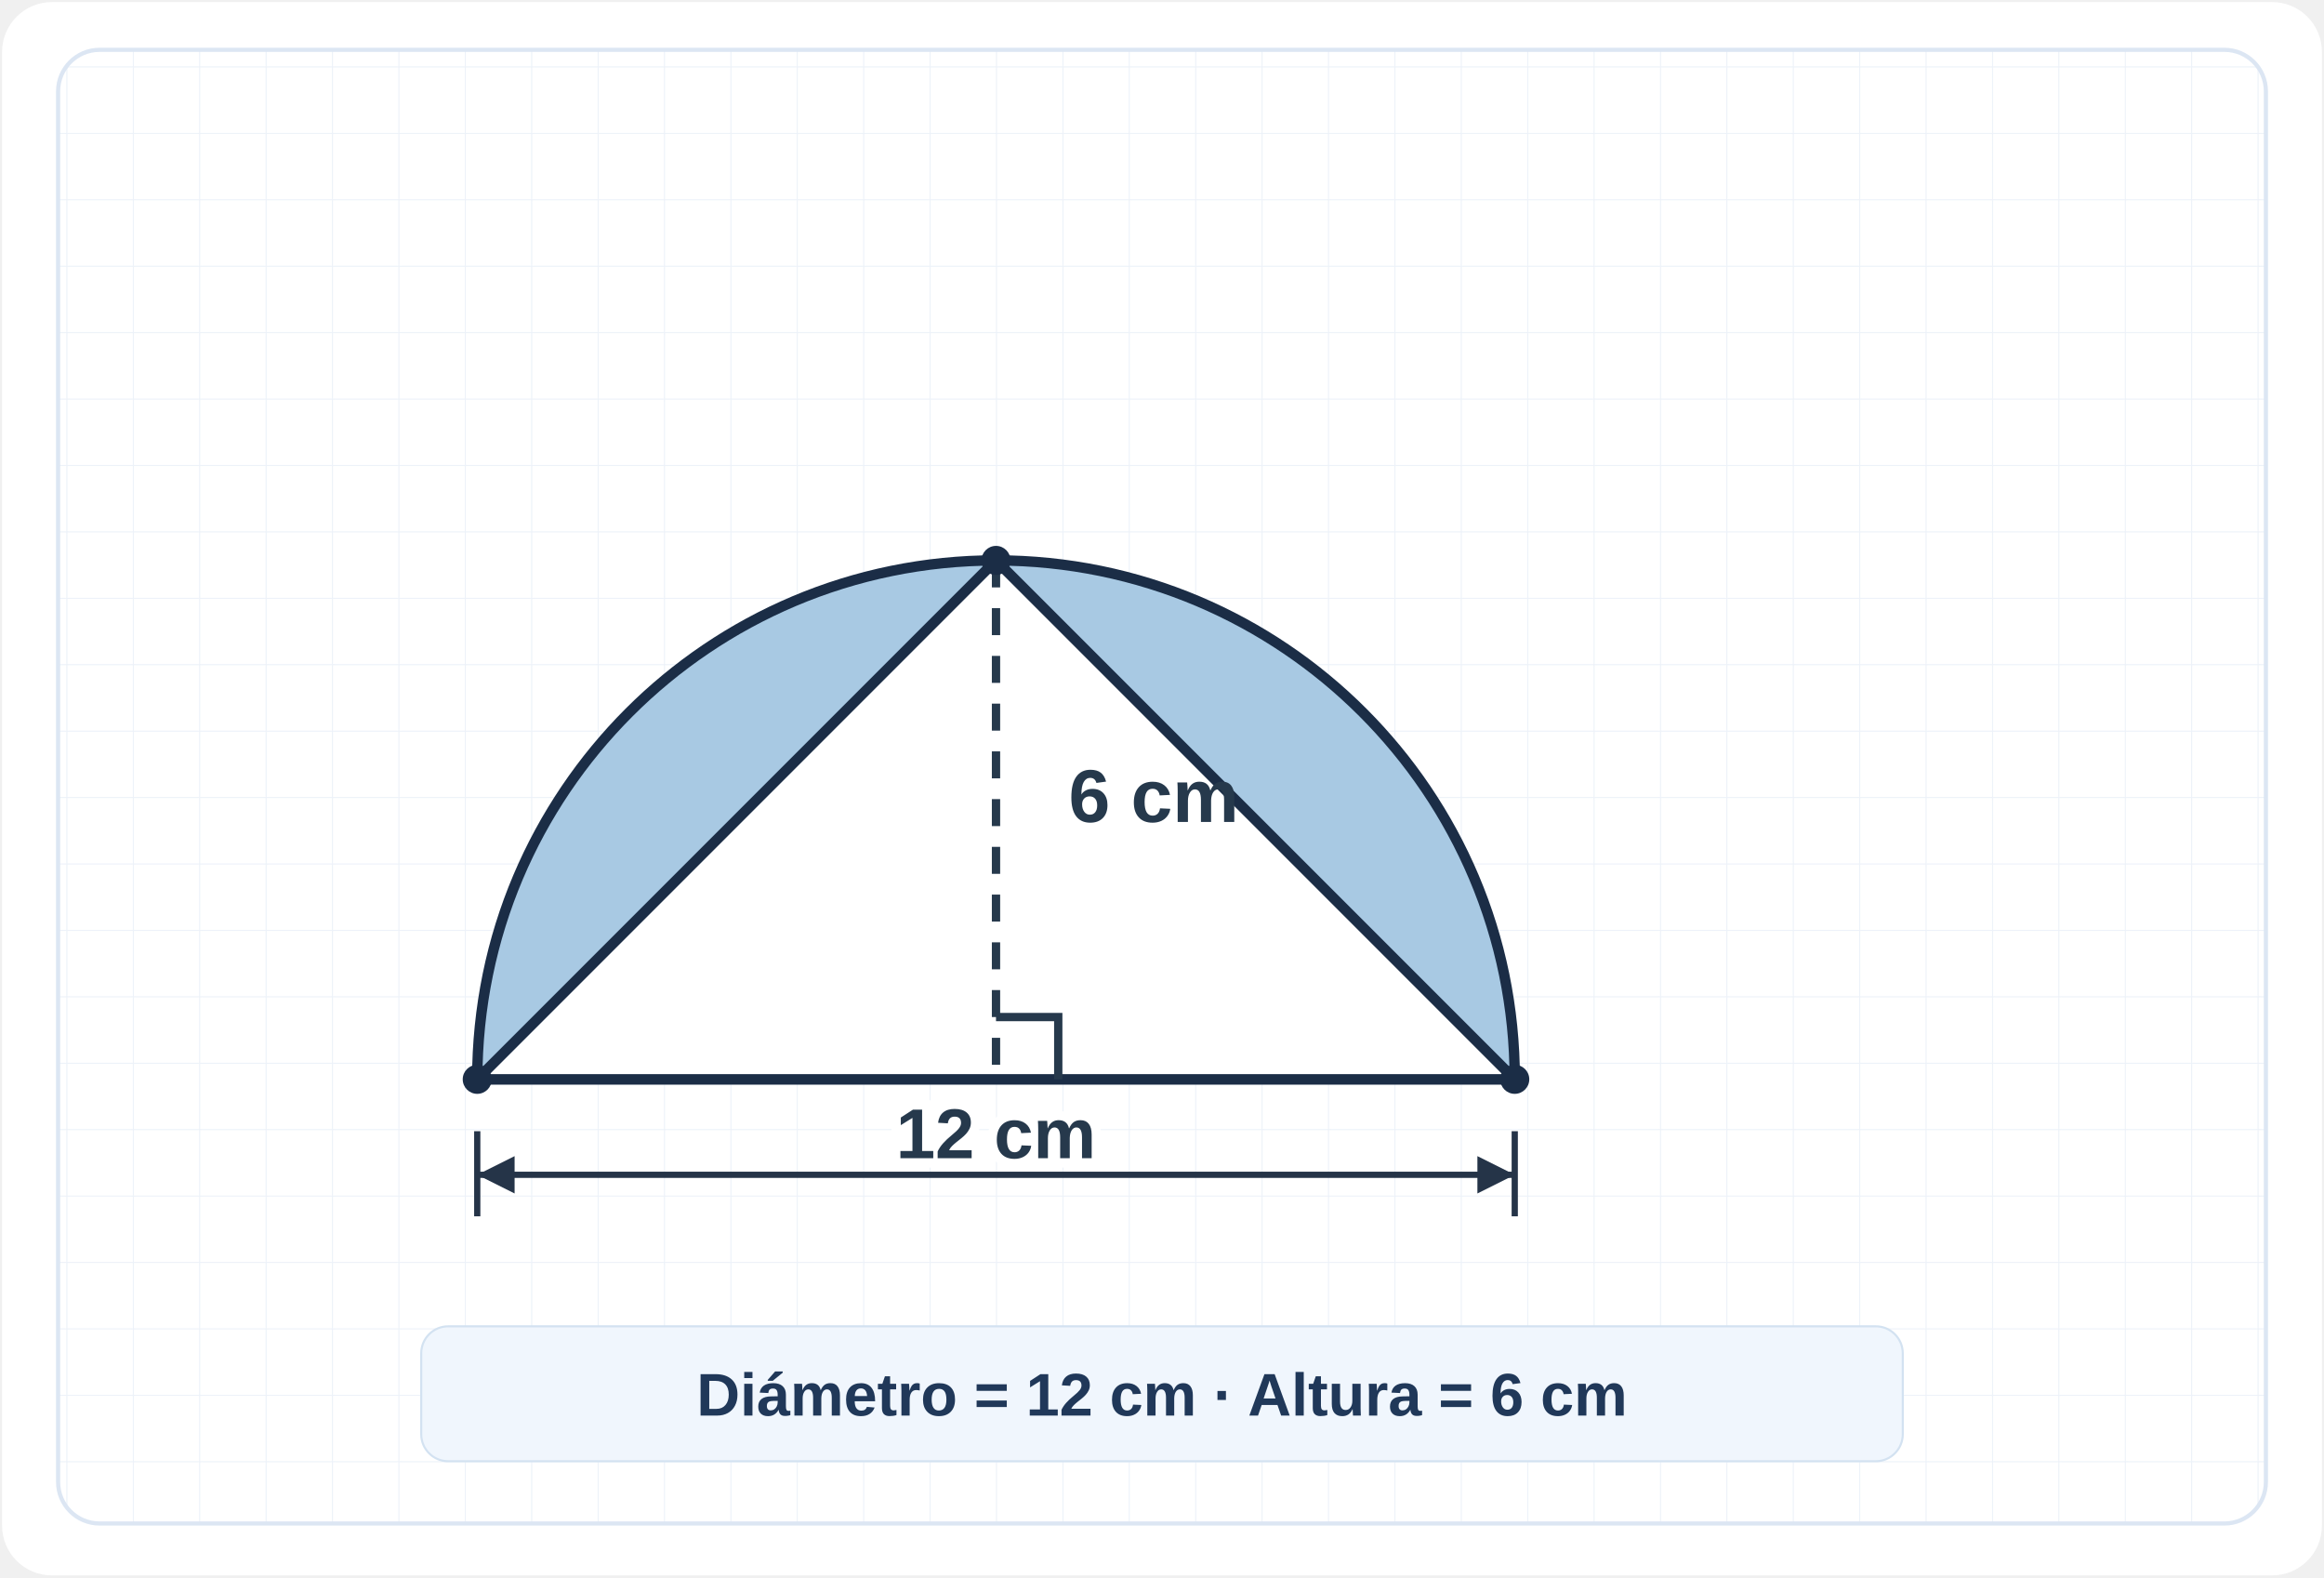
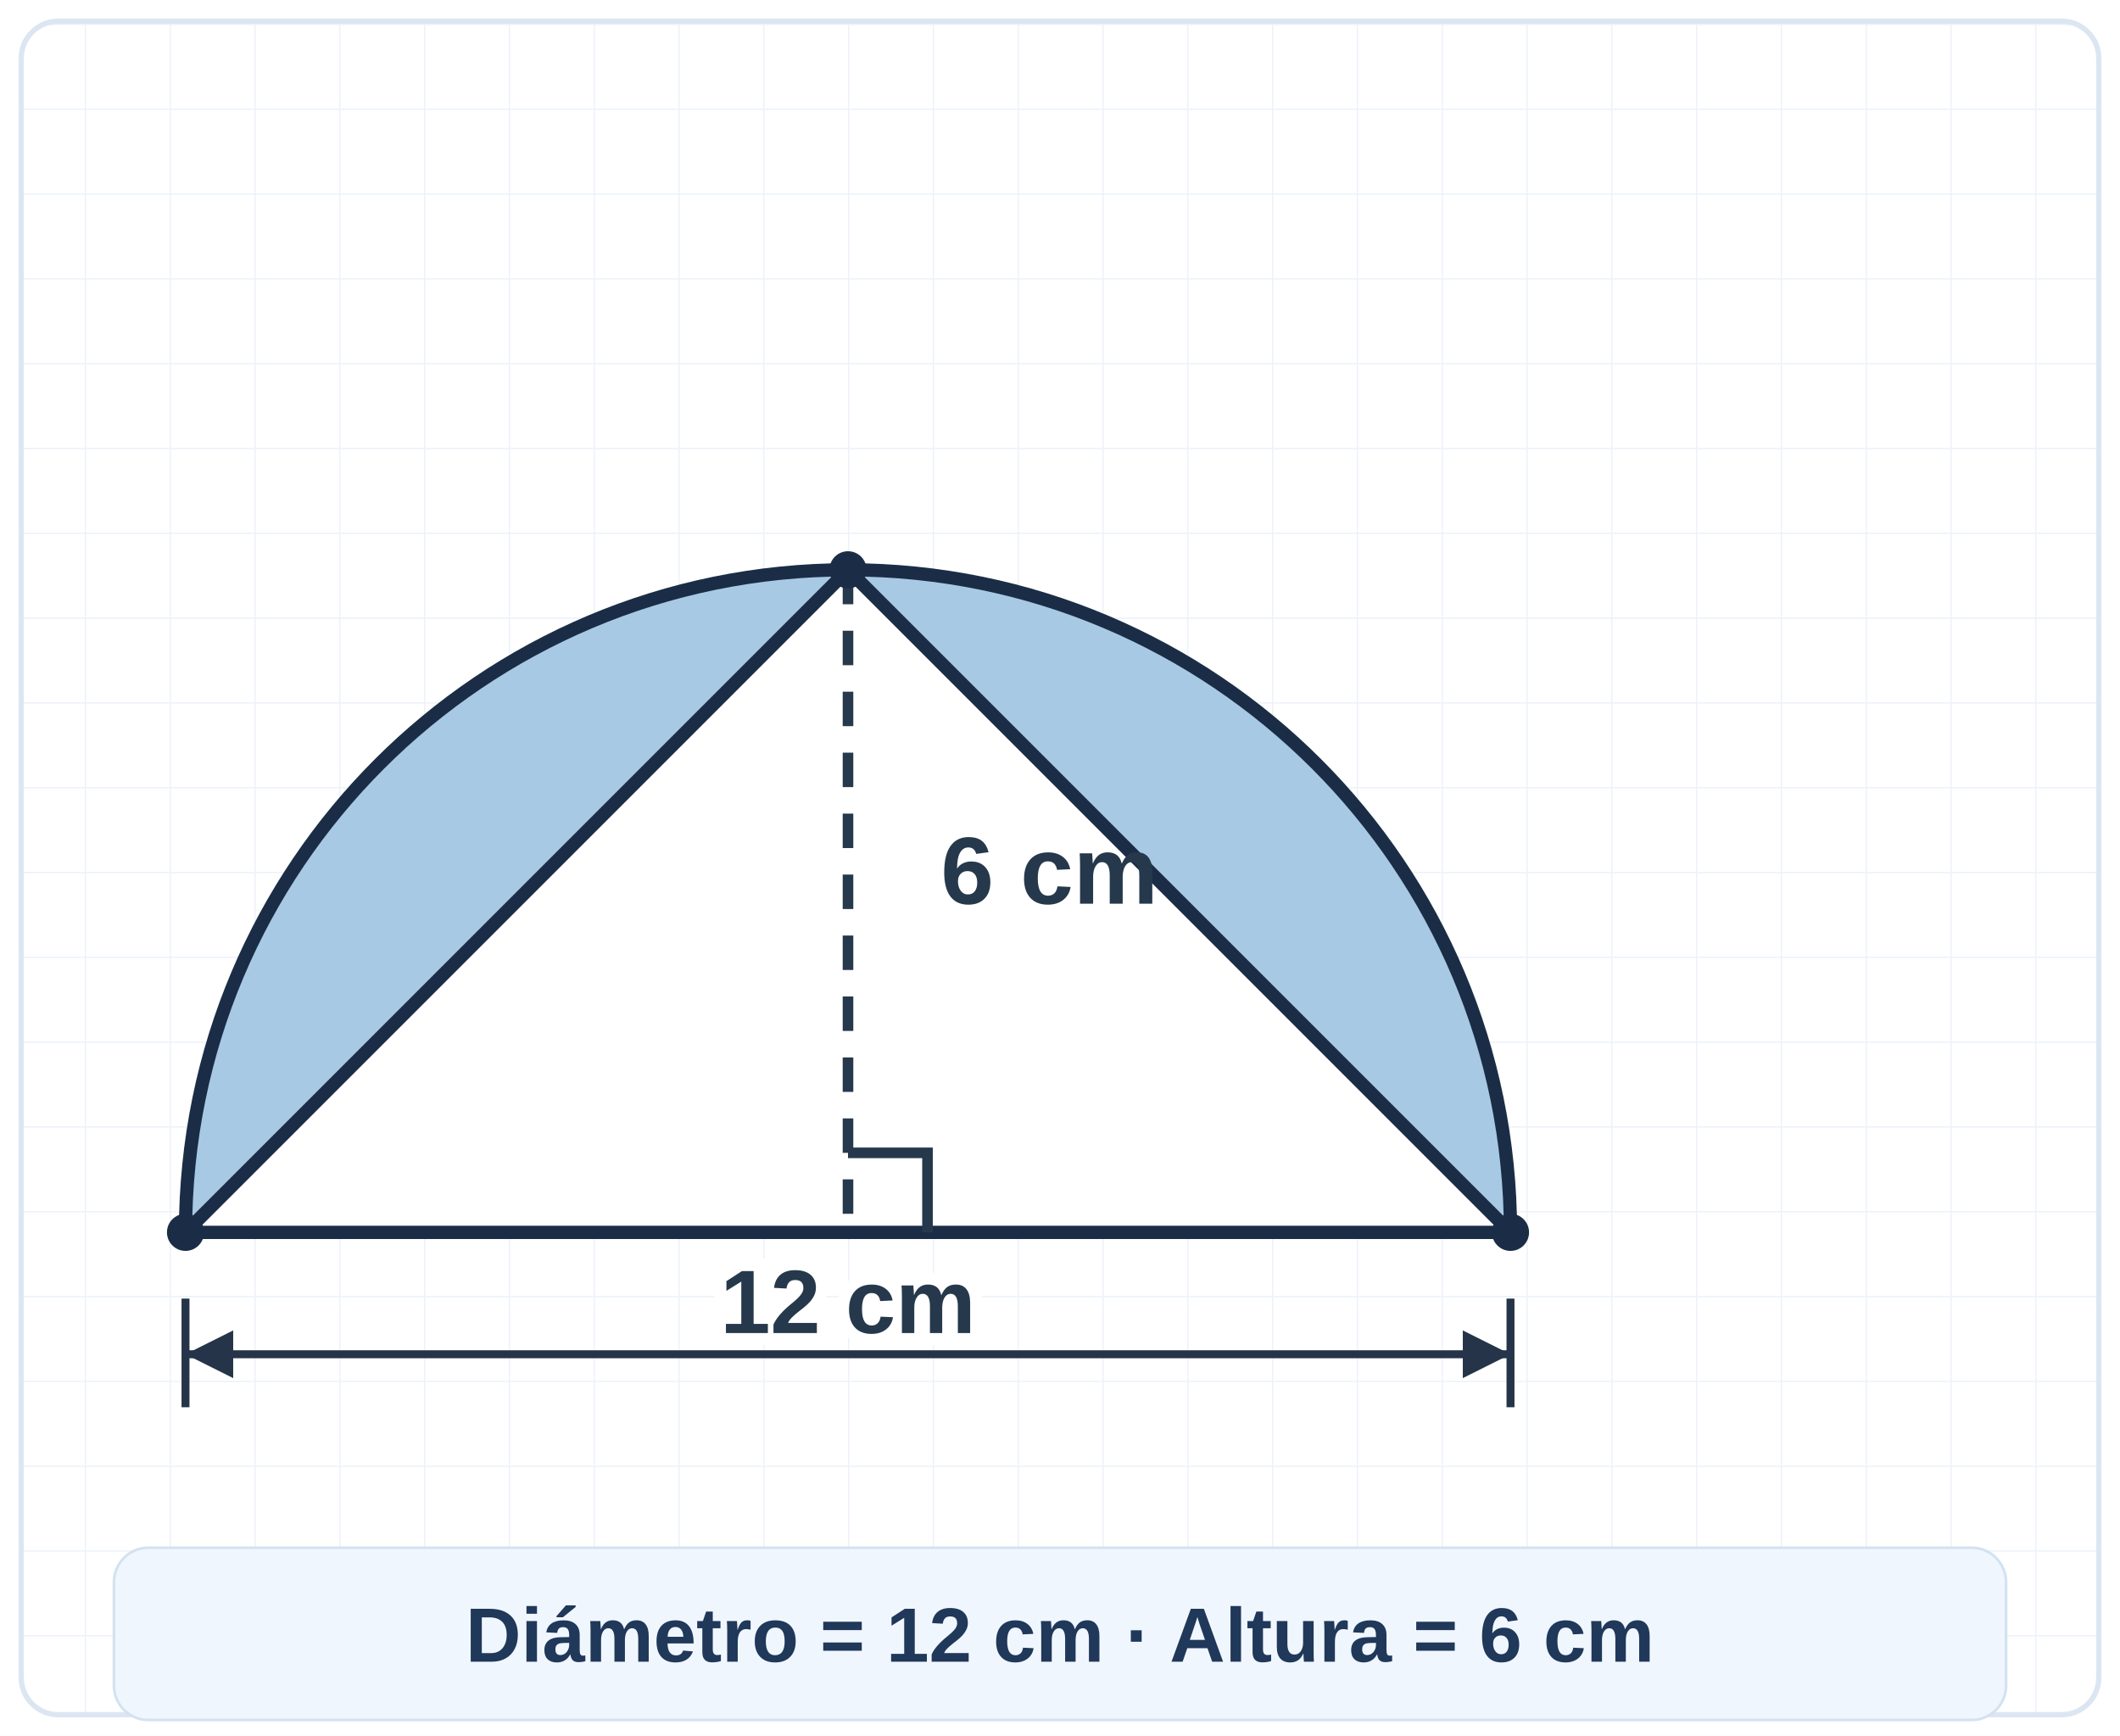
- <svg xmlns="http://www.w3.org/2000/svg" width="1120" height="760" viewBox="0 0 1120 760" role="img" aria-label="Semicírculo de diámetro 12 centímetros y triángulo isósceles de altura 6 centímetros; sombreada la región entre sus arcos y los lados del triángulo">
-   <rect x="1" y="1" width="1118" height="758" rx="24" fill="#ffffff" />
+ <svg xmlns="http://www.w3.org/2000/svg" width="800" height="655" viewBox="160 55 800 655" role="img" aria-label="Semicírculo de diámetro 12 centímetros y triángulo isósceles de altura 6 centímetros; sombreada la región entre sus arcos y los lados del triángulo">
+   <rect x="160" y="55" width="800" height="655" fill="#ffffff" />
  <defs>
    <pattern id="paper" width="32" height="32" patternUnits="userSpaceOnUse">
      <path d="M32 0H0V32" fill="none" stroke="#edf2f9" stroke-width="1" />
    </pattern>
  </defs>
-   <rect x="28" y="24" width="1064" height="710" rx="20" fill="url(#paper)" stroke="#dce6f3" stroke-width="2" />
+   <rect x="168" y="63" width="784" height="639" rx="14" fill="url(#paper)" stroke="#dce6f3" stroke-width="2" />
  <path d="M230 520 A250 250 0 0 1 730 520 L230 520 Z" fill="#a8c9e3" stroke="#1b2d46" stroke-width="5" />
  <path d="M230 520 L480 270 L730 520 Z" fill="white" stroke="#1b2d46" stroke-width="5" stroke-linejoin="round" />
  <line x1="480" y1="270" x2="480" y2="520" stroke="#26394c" stroke-width="4" stroke-dasharray="13 10" />
  <path d="M480 490 H510 V520" fill="none" stroke="#26394c" stroke-width="4" />
  <text x="515" y="396" font-size="36" font-family="Arial,sans-serif" fill="#26394c" font-weight="700">6 cm</text>
  <circle cx="230" cy="520" r="7" fill="#1b2d46" />
  <circle cx="730" cy="520" r="7" fill="#1b2d46" />
  <circle cx="480" cy="270" r="7" fill="#1b2d46" />
  <path d="M230 545 V586 M730 545 V586 M230 566 H730" fill="none" stroke="#253448" stroke-width="3" />
  <path d="M230 566 L248 557 V575 Z M730 566 L712 557 V575 Z" fill="#253448" />
  <text x="480" y="558" font-size="34" font-family="Arial,sans-serif" font-weight="700" text-anchor="middle" fill="#26394c" stroke="#fff" stroke-width="9" paint-order="stroke">12 cm</text>
  <rect x="203" y="639" width="714" height="65" rx="13" fill="#f0f6fd" stroke="#d3e2f1" />
  <text x="560" y="682" font-family="Arial,sans-serif" font-size="29" font-weight="700" fill="#203859" text-anchor="middle">Diámetro = 12 cm   ·   Altura = 6 cm</text>
</svg>
